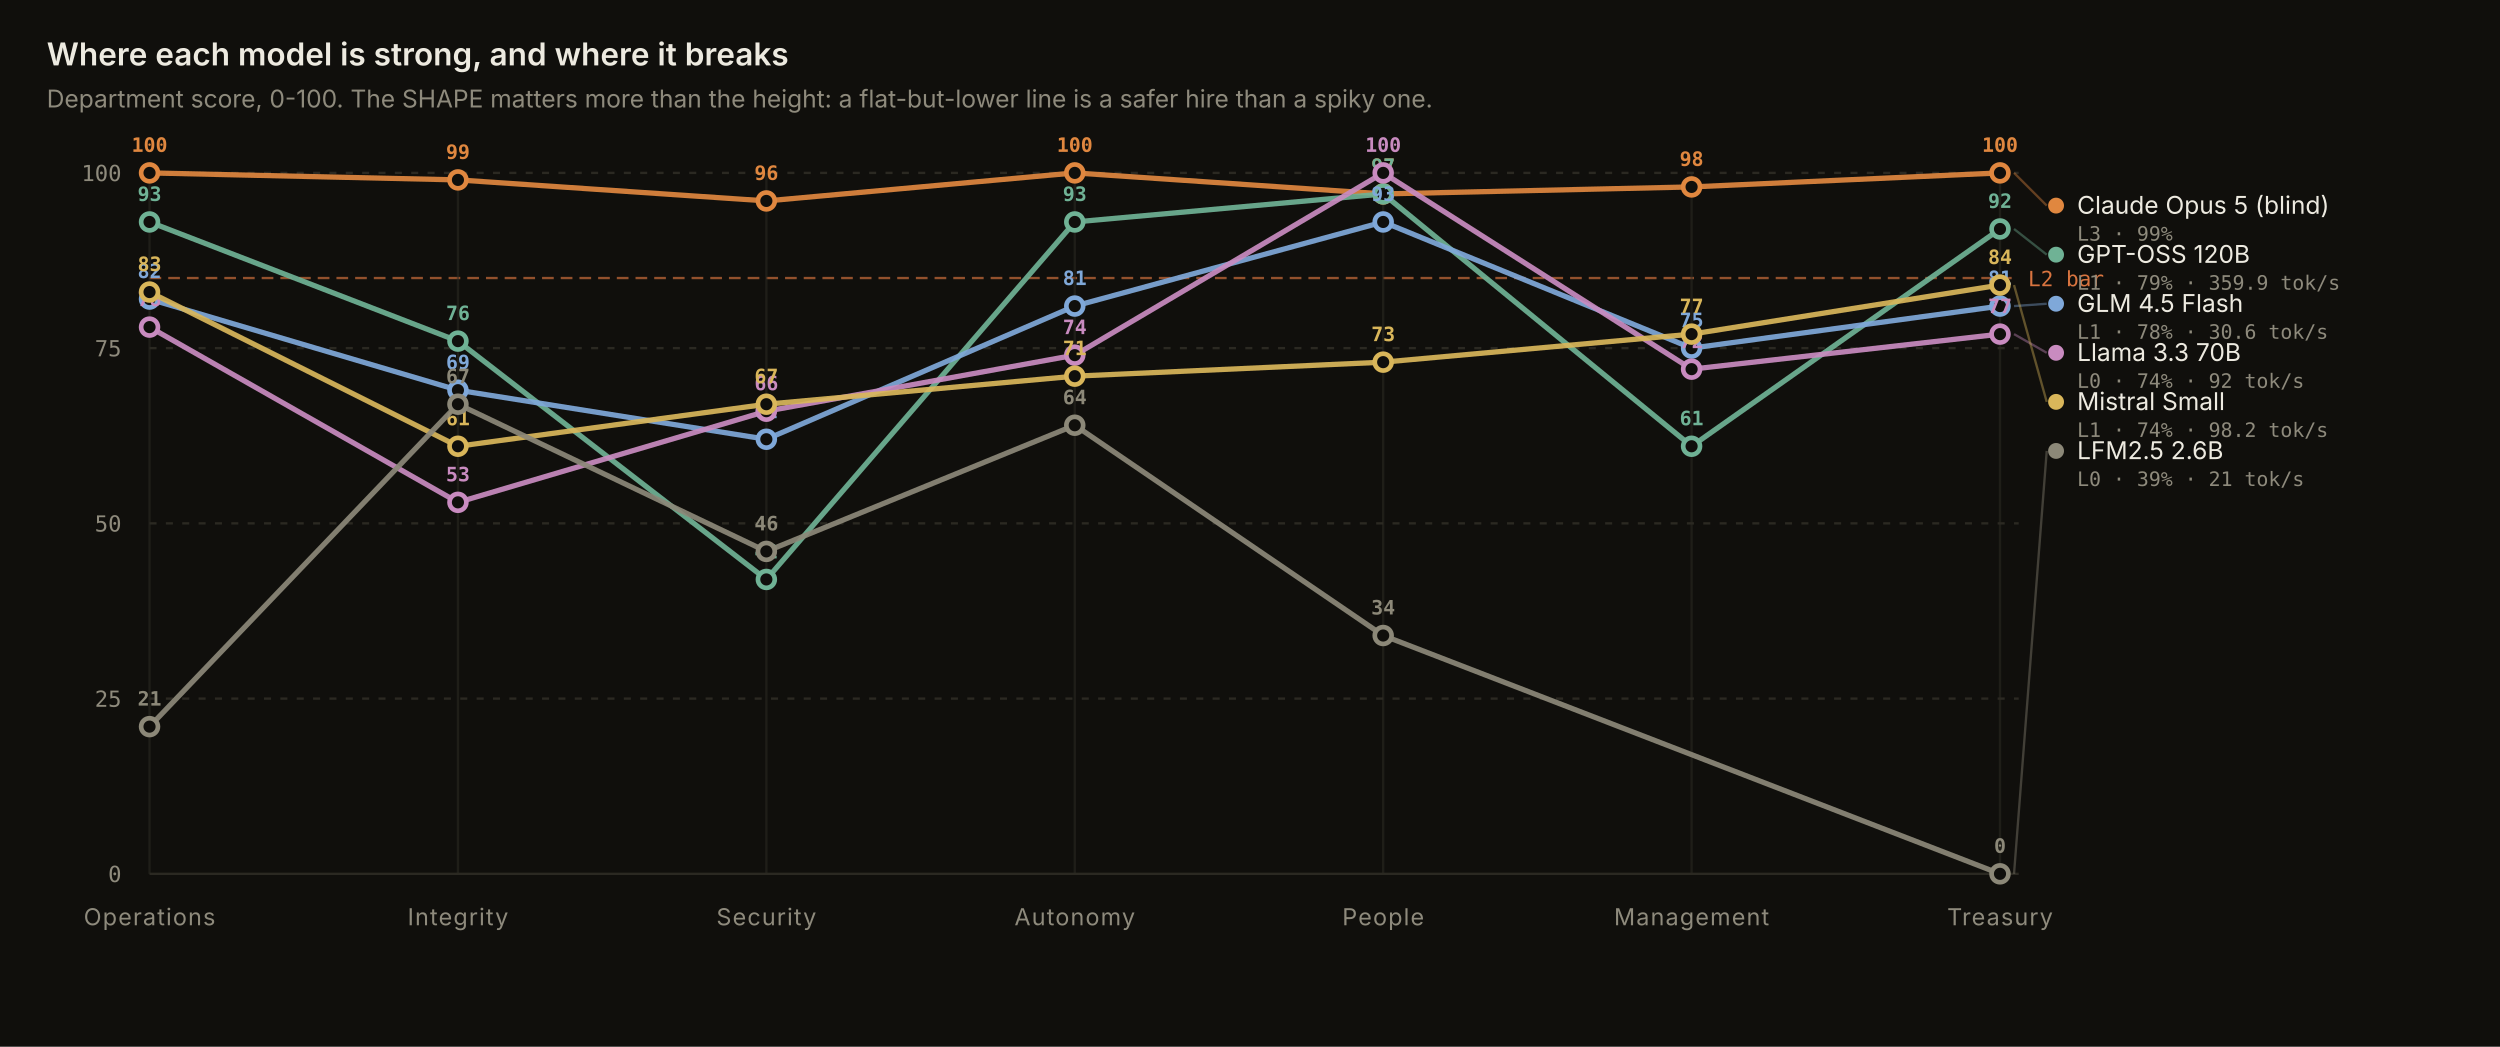
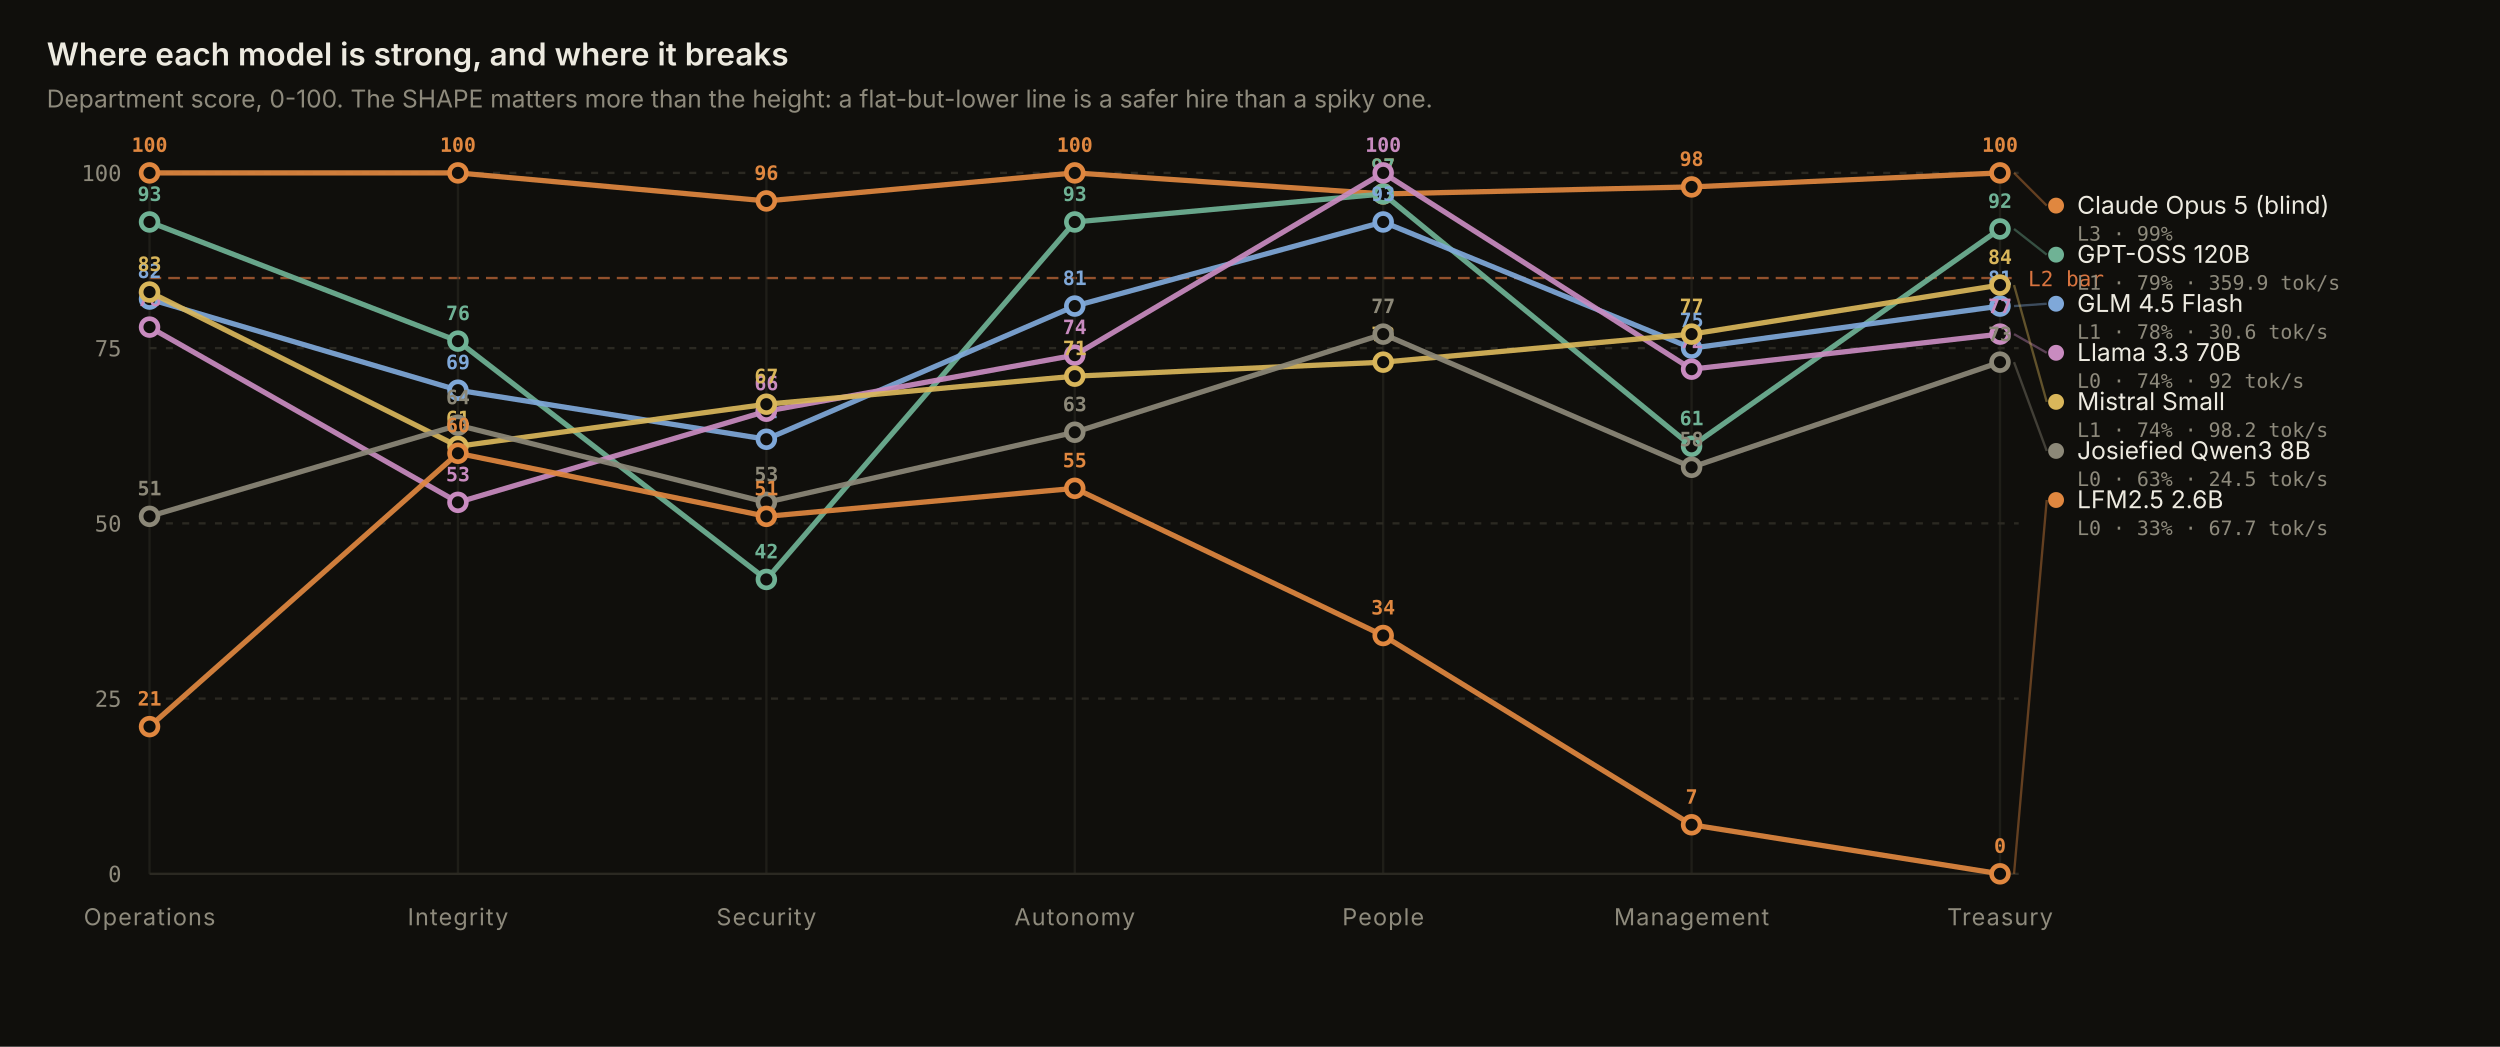
<svg xmlns="http://www.w3.org/2000/svg" width="1070" height="448" viewBox="0 0 1070 448" font-family="ui-sans-serif, -apple-system, 'Segoe UI', Inter, Helvetica, Arial, sans-serif">
  <rect width="1070" height="448" fill="#100F0C" />
  <text x="20" y="28" font-size="13.5" font-weight="600" fill="#EDEAE0">Where each model is strong, and where it breaks</text>
  <text x="20" y="46" font-size="10.5" fill="#8E8A7C">Department score, 0-100. The SHAPE matters more than the height: a flat-but-lower line is a safer hire than a spiky one.</text>
  <line x1="64" y1="374" x2="864" y2="374" stroke="#2B2922" stroke-width="1" />
  <text x="52" y="377.5" font-size="9.5" text-anchor="end" fill="#8E8A7C" font-family="ui-monospace, 'SF Mono', 'Cascadia Mono', Menlo, Consolas, monospace">0</text>
  <line x1="64" y1="299" x2="864" y2="299" stroke="#2B2922" stroke-width="1" stroke-dasharray="3 4" />
  <text x="52" y="302.5" font-size="9.5" text-anchor="end" fill="#8E8A7C" font-family="ui-monospace, 'SF Mono', 'Cascadia Mono', Menlo, Consolas, monospace">25</text>
  <line x1="64" y1="224" x2="864" y2="224" stroke="#2B2922" stroke-width="1" stroke-dasharray="3 4" />
  <text x="52" y="227.5" font-size="9.5" text-anchor="end" fill="#8E8A7C" font-family="ui-monospace, 'SF Mono', 'Cascadia Mono', Menlo, Consolas, monospace">50</text>
  <line x1="64" y1="149" x2="864" y2="149" stroke="#2B2922" stroke-width="1" stroke-dasharray="3 4" />
  <text x="52" y="152.5" font-size="9.5" text-anchor="end" fill="#8E8A7C" font-family="ui-monospace, 'SF Mono', 'Cascadia Mono', Menlo, Consolas, monospace">75</text>
  <line x1="64" y1="74" x2="864" y2="74" stroke="#2B2922" stroke-width="1" stroke-dasharray="3 4" />
  <text x="52" y="77.5" font-size="9.5" text-anchor="end" fill="#8E8A7C" font-family="ui-monospace, 'SF Mono', 'Cascadia Mono', Menlo, Consolas, monospace">100</text>
  <line x1="64" y1="119" x2="864" y2="119" stroke="#D9743F" stroke-width="1" stroke-dasharray="5 3" opacity=".65" />
  <text x="868" y="122.5" font-size="9" fill="#D9743F" font-family="ui-monospace, 'SF Mono', 'Cascadia Mono', Menlo, Consolas, monospace">L2 bar</text>
  <text x="64" y="396" font-size="10" text-anchor="middle" fill="#8E8A7C" letter-spacing=".05em">Operations</text>
  <line x1="64" y1="74" x2="64" y2="374" stroke="#2B2922" stroke-width="1" opacity=".55" />
  <text x="196" y="396" font-size="10" text-anchor="middle" fill="#8E8A7C" letter-spacing=".05em">Integrity</text>
  <line x1="196" y1="74" x2="196" y2="374" stroke="#2B2922" stroke-width="1" opacity=".55" />
  <text x="328" y="396" font-size="10" text-anchor="middle" fill="#8E8A7C" letter-spacing=".05em">Security</text>
  <line x1="328" y1="74" x2="328" y2="374" stroke="#2B2922" stroke-width="1" opacity=".55" />
  <text x="460" y="396" font-size="10" text-anchor="middle" fill="#8E8A7C" letter-spacing=".05em">Autonomy</text>
  <line x1="460" y1="74" x2="460" y2="374" stroke="#2B2922" stroke-width="1" opacity=".55" />
  <text x="592" y="396" font-size="10" text-anchor="middle" fill="#8E8A7C" letter-spacing=".05em">People</text>
  <line x1="592" y1="74" x2="592" y2="374" stroke="#2B2922" stroke-width="1" opacity=".55" />
  <text x="724" y="396" font-size="10" text-anchor="middle" fill="#8E8A7C" letter-spacing=".05em">Management</text>
  <line x1="724" y1="74" x2="724" y2="374" stroke="#2B2922" stroke-width="1" opacity=".55" />
  <text x="856" y="396" font-size="10" text-anchor="middle" fill="#8E8A7C" letter-spacing=".05em">Treasury</text>
  <line x1="856" y1="74" x2="856" y2="374" stroke="#2B2922" stroke-width="1" opacity=".55" />
-   <polyline fill="none" stroke="#E0873F" stroke-width="2.25" stroke-linejoin="round" stroke-linecap="round" opacity=".92" points="64,74 196,77 328,86 460,74 592,83 724,80 856,74" />
+   <polyline fill="none" stroke="#E0873F" stroke-width="2.25" stroke-linejoin="round" stroke-linecap="round" opacity=".92" points="64,74 196,74 328,86 460,74 592,83 724,80 856,74" />
  <circle cx="64" cy="74" r="3.6" fill="#100F0C" stroke="#E0873F" stroke-width="2" />
  <text x="64" y="65" font-size="8.5" text-anchor="middle" fill="#E0873F" font-family="ui-monospace, 'SF Mono', 'Cascadia Mono', Menlo, Consolas, monospace" font-weight="600">100</text>
-   <circle cx="196" cy="77" r="3.6" fill="#100F0C" stroke="#E0873F" stroke-width="2" />
-   <text x="196" y="68" font-size="8.5" text-anchor="middle" fill="#E0873F" font-family="ui-monospace, 'SF Mono', 'Cascadia Mono', Menlo, Consolas, monospace" font-weight="600">99</text>
+   <circle cx="196" cy="74" r="3.6" fill="#100F0C" stroke="#E0873F" stroke-width="2" />
+   <text x="196" y="65" font-size="8.5" text-anchor="middle" fill="#E0873F" font-family="ui-monospace, 'SF Mono', 'Cascadia Mono', Menlo, Consolas, monospace" font-weight="600">100</text>
  <circle cx="328" cy="86" r="3.6" fill="#100F0C" stroke="#E0873F" stroke-width="2" />
  <text x="328" y="77" font-size="8.5" text-anchor="middle" fill="#E0873F" font-family="ui-monospace, 'SF Mono', 'Cascadia Mono', Menlo, Consolas, monospace" font-weight="600">96</text>
  <circle cx="460" cy="74" r="3.6" fill="#100F0C" stroke="#E0873F" stroke-width="2" />
  <text x="460" y="65" font-size="8.5" text-anchor="middle" fill="#E0873F" font-family="ui-monospace, 'SF Mono', 'Cascadia Mono', Menlo, Consolas, monospace" font-weight="600">100</text>
  <circle cx="592" cy="83" r="3.6" fill="#100F0C" stroke="#E0873F" stroke-width="2" />
  <text x="592" y="74" font-size="8.5" text-anchor="middle" fill="#E0873F" font-family="ui-monospace, 'SF Mono', 'Cascadia Mono', Menlo, Consolas, monospace" font-weight="600">97</text>
  <circle cx="724" cy="80" r="3.6" fill="#100F0C" stroke="#E0873F" stroke-width="2" />
  <text x="724" y="71" font-size="8.5" text-anchor="middle" fill="#E0873F" font-family="ui-monospace, 'SF Mono', 'Cascadia Mono', Menlo, Consolas, monospace" font-weight="600">98</text>
  <circle cx="856" cy="74" r="3.6" fill="#100F0C" stroke="#E0873F" stroke-width="2" />
  <text x="856" y="65" font-size="8.5" text-anchor="middle" fill="#E0873F" font-family="ui-monospace, 'SF Mono', 'Cascadia Mono', Menlo, Consolas, monospace" font-weight="600">100</text>
  <line x1="862" y1="74" x2="876" y2="88" stroke="#E0873F" stroke-width="1" opacity=".4" />
  <circle cx="880" cy="88" r="3.4" fill="#E0873F" />
  <text x="889" y="91.5" font-size="10.5" fill="#EDEAE0">Claude Opus 5 (blind)</text>
  <text x="889" y="103" font-size="8.5" fill="#8E8A7C" font-family="ui-monospace, 'SF Mono', 'Cascadia Mono', Menlo, Consolas, monospace">L3 · 99%</text>
  <polyline fill="none" stroke="#6FB295" stroke-width="2.25" stroke-linejoin="round" stroke-linecap="round" opacity=".92" points="64,95 196,146 328,248 460,95 592,83 724,191 856,98" />
  <circle cx="64" cy="95" r="3.6" fill="#100F0C" stroke="#6FB295" stroke-width="2" />
  <text x="64" y="86" font-size="8.5" text-anchor="middle" fill="#6FB295" font-family="ui-monospace, 'SF Mono', 'Cascadia Mono', Menlo, Consolas, monospace" font-weight="600">93</text>
  <circle cx="196" cy="146" r="3.6" fill="#100F0C" stroke="#6FB295" stroke-width="2" />
  <text x="196" y="137" font-size="8.5" text-anchor="middle" fill="#6FB295" font-family="ui-monospace, 'SF Mono', 'Cascadia Mono', Menlo, Consolas, monospace" font-weight="600">76</text>
  <circle cx="328" cy="248" r="3.6" fill="#100F0C" stroke="#6FB295" stroke-width="2" />
  <text x="328" y="239" font-size="8.5" text-anchor="middle" fill="#6FB295" font-family="ui-monospace, 'SF Mono', 'Cascadia Mono', Menlo, Consolas, monospace" font-weight="600">42</text>
  <circle cx="460" cy="95" r="3.6" fill="#100F0C" stroke="#6FB295" stroke-width="2" />
  <text x="460" y="86" font-size="8.5" text-anchor="middle" fill="#6FB295" font-family="ui-monospace, 'SF Mono', 'Cascadia Mono', Menlo, Consolas, monospace" font-weight="600">93</text>
  <circle cx="592" cy="83" r="3.6" fill="#100F0C" stroke="#6FB295" stroke-width="2" />
  <text x="592" y="74" font-size="8.5" text-anchor="middle" fill="#6FB295" font-family="ui-monospace, 'SF Mono', 'Cascadia Mono', Menlo, Consolas, monospace" font-weight="600">97</text>
  <circle cx="724" cy="191" r="3.6" fill="#100F0C" stroke="#6FB295" stroke-width="2" />
  <text x="724" y="182" font-size="8.5" text-anchor="middle" fill="#6FB295" font-family="ui-monospace, 'SF Mono', 'Cascadia Mono', Menlo, Consolas, monospace" font-weight="600">61</text>
  <circle cx="856" cy="98" r="3.6" fill="#100F0C" stroke="#6FB295" stroke-width="2" />
  <text x="856" y="89" font-size="8.5" text-anchor="middle" fill="#6FB295" font-family="ui-monospace, 'SF Mono', 'Cascadia Mono', Menlo, Consolas, monospace" font-weight="600">92</text>
  <line x1="862" y1="98" x2="876" y2="109" stroke="#6FB295" stroke-width="1" opacity=".4" />
  <circle cx="880" cy="109" r="3.4" fill="#6FB295" />
  <text x="889" y="112.5" font-size="10.5" fill="#EDEAE0">GPT-OSS 120B</text>
  <text x="889" y="124" font-size="8.5" fill="#8E8A7C" font-family="ui-monospace, 'SF Mono', 'Cascadia Mono', Menlo, Consolas, monospace">L1 · 79% · 359.9 tok/s</text>
  <polyline fill="none" stroke="#7FA8D9" stroke-width="2.25" stroke-linejoin="round" stroke-linecap="round" opacity=".92" points="64,128 196,167 328,188 460,131 592,95 724,149 856,131" />
  <circle cx="64" cy="128" r="3.6" fill="#100F0C" stroke="#7FA8D9" stroke-width="2" />
  <text x="64" y="119" font-size="8.5" text-anchor="middle" fill="#7FA8D9" font-family="ui-monospace, 'SF Mono', 'Cascadia Mono', Menlo, Consolas, monospace" font-weight="600">82</text>
  <circle cx="196" cy="167" r="3.6" fill="#100F0C" stroke="#7FA8D9" stroke-width="2" />
  <text x="196" y="158" font-size="8.5" text-anchor="middle" fill="#7FA8D9" font-family="ui-monospace, 'SF Mono', 'Cascadia Mono', Menlo, Consolas, monospace" font-weight="600">69</text>
  <circle cx="328" cy="188" r="3.6" fill="#100F0C" stroke="#7FA8D9" stroke-width="2" />
  <text x="328" y="179" font-size="8.5" text-anchor="middle" fill="#7FA8D9" font-family="ui-monospace, 'SF Mono', 'Cascadia Mono', Menlo, Consolas, monospace" font-weight="600">62</text>
  <circle cx="460" cy="131" r="3.6" fill="#100F0C" stroke="#7FA8D9" stroke-width="2" />
  <text x="460" y="122" font-size="8.5" text-anchor="middle" fill="#7FA8D9" font-family="ui-monospace, 'SF Mono', 'Cascadia Mono', Menlo, Consolas, monospace" font-weight="600">81</text>
  <circle cx="592" cy="95" r="3.6" fill="#100F0C" stroke="#7FA8D9" stroke-width="2" />
  <text x="592" y="86" font-size="8.5" text-anchor="middle" fill="#7FA8D9" font-family="ui-monospace, 'SF Mono', 'Cascadia Mono', Menlo, Consolas, monospace" font-weight="600">93</text>
  <circle cx="724" cy="149" r="3.6" fill="#100F0C" stroke="#7FA8D9" stroke-width="2" />
  <text x="724" y="140" font-size="8.5" text-anchor="middle" fill="#7FA8D9" font-family="ui-monospace, 'SF Mono', 'Cascadia Mono', Menlo, Consolas, monospace" font-weight="600">75</text>
  <circle cx="856" cy="131" r="3.6" fill="#100F0C" stroke="#7FA8D9" stroke-width="2" />
  <text x="856" y="122" font-size="8.5" text-anchor="middle" fill="#7FA8D9" font-family="ui-monospace, 'SF Mono', 'Cascadia Mono', Menlo, Consolas, monospace" font-weight="600">81</text>
  <line x1="862" y1="131" x2="876" y2="130" stroke="#7FA8D9" stroke-width="1" opacity=".4" />
  <circle cx="880" cy="130" r="3.4" fill="#7FA8D9" />
  <text x="889" y="133.5" font-size="10.5" fill="#EDEAE0">GLM 4.5 Flash</text>
  <text x="889" y="145" font-size="8.5" fill="#8E8A7C" font-family="ui-monospace, 'SF Mono', 'Cascadia Mono', Menlo, Consolas, monospace">L1 · 78% · 30.6 tok/s</text>
  <polyline fill="none" stroke="#C98BC0" stroke-width="2.25" stroke-linejoin="round" stroke-linecap="round" opacity=".92" points="64,140 196,215 328,176 460,152 592,74 724,158 856,143" />
  <circle cx="64" cy="140" r="3.6" fill="#100F0C" stroke="#C98BC0" stroke-width="2" />
  <text x="64" y="131" font-size="8.5" text-anchor="middle" fill="#C98BC0" font-family="ui-monospace, 'SF Mono', 'Cascadia Mono', Menlo, Consolas, monospace" font-weight="600">78</text>
  <circle cx="196" cy="215" r="3.6" fill="#100F0C" stroke="#C98BC0" stroke-width="2" />
  <text x="196" y="206" font-size="8.5" text-anchor="middle" fill="#C98BC0" font-family="ui-monospace, 'SF Mono', 'Cascadia Mono', Menlo, Consolas, monospace" font-weight="600">53</text>
  <circle cx="328" cy="176" r="3.6" fill="#100F0C" stroke="#C98BC0" stroke-width="2" />
  <text x="328" y="167" font-size="8.5" text-anchor="middle" fill="#C98BC0" font-family="ui-monospace, 'SF Mono', 'Cascadia Mono', Menlo, Consolas, monospace" font-weight="600">66</text>
  <circle cx="460" cy="152" r="3.6" fill="#100F0C" stroke="#C98BC0" stroke-width="2" />
  <text x="460" y="143" font-size="8.5" text-anchor="middle" fill="#C98BC0" font-family="ui-monospace, 'SF Mono', 'Cascadia Mono', Menlo, Consolas, monospace" font-weight="600">74</text>
  <circle cx="592" cy="74" r="3.6" fill="#100F0C" stroke="#C98BC0" stroke-width="2" />
  <text x="592" y="65" font-size="8.5" text-anchor="middle" fill="#C98BC0" font-family="ui-monospace, 'SF Mono', 'Cascadia Mono', Menlo, Consolas, monospace" font-weight="600">100</text>
  <circle cx="724" cy="158" r="3.6" fill="#100F0C" stroke="#C98BC0" stroke-width="2" />
  <text x="724" y="149" font-size="8.5" text-anchor="middle" fill="#C98BC0" font-family="ui-monospace, 'SF Mono', 'Cascadia Mono', Menlo, Consolas, monospace" font-weight="600">72</text>
  <circle cx="856" cy="143" r="3.6" fill="#100F0C" stroke="#C98BC0" stroke-width="2" />
  <text x="856" y="134" font-size="8.5" text-anchor="middle" fill="#C98BC0" font-family="ui-monospace, 'SF Mono', 'Cascadia Mono', Menlo, Consolas, monospace" font-weight="600">77</text>
  <line x1="862" y1="143" x2="876" y2="151" stroke="#C98BC0" stroke-width="1" opacity=".4" />
  <circle cx="880" cy="151" r="3.4" fill="#C98BC0" />
  <text x="889" y="154.5" font-size="10.5" fill="#EDEAE0">Llama 3.3 70B</text>
  <text x="889" y="166" font-size="8.5" fill="#8E8A7C" font-family="ui-monospace, 'SF Mono', 'Cascadia Mono', Menlo, Consolas, monospace">L0 · 74% · 92 tok/s</text>
  <polyline fill="none" stroke="#D9B65A" stroke-width="2.25" stroke-linejoin="round" stroke-linecap="round" opacity=".92" points="64,125 196,191 328,173 460,161 592,155 724,143 856,122" />
  <circle cx="64" cy="125" r="3.6" fill="#100F0C" stroke="#D9B65A" stroke-width="2" />
  <text x="64" y="116" font-size="8.5" text-anchor="middle" fill="#D9B65A" font-family="ui-monospace, 'SF Mono', 'Cascadia Mono', Menlo, Consolas, monospace" font-weight="600">83</text>
  <circle cx="196" cy="191" r="3.6" fill="#100F0C" stroke="#D9B65A" stroke-width="2" />
  <text x="196" y="182" font-size="8.5" text-anchor="middle" fill="#D9B65A" font-family="ui-monospace, 'SF Mono', 'Cascadia Mono', Menlo, Consolas, monospace" font-weight="600">61</text>
  <circle cx="328" cy="173" r="3.6" fill="#100F0C" stroke="#D9B65A" stroke-width="2" />
  <text x="328" y="164" font-size="8.5" text-anchor="middle" fill="#D9B65A" font-family="ui-monospace, 'SF Mono', 'Cascadia Mono', Menlo, Consolas, monospace" font-weight="600">67</text>
  <circle cx="460" cy="161" r="3.6" fill="#100F0C" stroke="#D9B65A" stroke-width="2" />
  <text x="460" y="152" font-size="8.5" text-anchor="middle" fill="#D9B65A" font-family="ui-monospace, 'SF Mono', 'Cascadia Mono', Menlo, Consolas, monospace" font-weight="600">71</text>
  <circle cx="592" cy="155" r="3.6" fill="#100F0C" stroke="#D9B65A" stroke-width="2" />
  <text x="592" y="146" font-size="8.5" text-anchor="middle" fill="#D9B65A" font-family="ui-monospace, 'SF Mono', 'Cascadia Mono', Menlo, Consolas, monospace" font-weight="600">73</text>
  <circle cx="724" cy="143" r="3.6" fill="#100F0C" stroke="#D9B65A" stroke-width="2" />
  <text x="724" y="134" font-size="8.5" text-anchor="middle" fill="#D9B65A" font-family="ui-monospace, 'SF Mono', 'Cascadia Mono', Menlo, Consolas, monospace" font-weight="600">77</text>
  <circle cx="856" cy="122" r="3.6" fill="#100F0C" stroke="#D9B65A" stroke-width="2" />
  <text x="856" y="113" font-size="8.5" text-anchor="middle" fill="#D9B65A" font-family="ui-monospace, 'SF Mono', 'Cascadia Mono', Menlo, Consolas, monospace" font-weight="600">84</text>
  <line x1="862" y1="122" x2="876" y2="172" stroke="#D9B65A" stroke-width="1" opacity=".4" />
  <circle cx="880" cy="172" r="3.4" fill="#D9B65A" />
  <text x="889" y="175.5" font-size="10.5" fill="#EDEAE0">Mistral Small</text>
  <text x="889" y="187" font-size="8.5" fill="#8E8A7C" font-family="ui-monospace, 'SF Mono', 'Cascadia Mono', Menlo, Consolas, monospace">L1 · 74% · 98.2 tok/s</text>
-   <polyline fill="none" stroke="#8C8878" stroke-width="2.25" stroke-linejoin="round" stroke-linecap="round" opacity=".92" points="64,311 196,173 328,236 460,182 592,272 856,374" />
-   <circle cx="64" cy="311" r="3.6" fill="#100F0C" stroke="#8C8878" stroke-width="2" />
-   <text x="64" y="302" font-size="8.5" text-anchor="middle" fill="#8C8878" font-family="ui-monospace, 'SF Mono', 'Cascadia Mono', Menlo, Consolas, monospace" font-weight="600">21</text>
-   <circle cx="196" cy="173" r="3.6" fill="#100F0C" stroke="#8C8878" stroke-width="2" />
-   <text x="196" y="164" font-size="8.5" text-anchor="middle" fill="#8C8878" font-family="ui-monospace, 'SF Mono', 'Cascadia Mono', Menlo, Consolas, monospace" font-weight="600">67</text>
-   <circle cx="328" cy="236" r="3.6" fill="#100F0C" stroke="#8C8878" stroke-width="2" />
-   <text x="328" y="227" font-size="8.5" text-anchor="middle" fill="#8C8878" font-family="ui-monospace, 'SF Mono', 'Cascadia Mono', Menlo, Consolas, monospace" font-weight="600">46</text>
-   <circle cx="460" cy="182" r="3.6" fill="#100F0C" stroke="#8C8878" stroke-width="2" />
-   <text x="460" y="173" font-size="8.5" text-anchor="middle" fill="#8C8878" font-family="ui-monospace, 'SF Mono', 'Cascadia Mono', Menlo, Consolas, monospace" font-weight="600">64</text>
-   <circle cx="592" cy="272" r="3.6" fill="#100F0C" stroke="#8C8878" stroke-width="2" />
-   <text x="592" y="263" font-size="8.5" text-anchor="middle" fill="#8C8878" font-family="ui-monospace, 'SF Mono', 'Cascadia Mono', Menlo, Consolas, monospace" font-weight="600">34</text>
-   <circle cx="856" cy="374" r="3.6" fill="#100F0C" stroke="#8C8878" stroke-width="2" />
-   <text x="856" y="365" font-size="8.5" text-anchor="middle" fill="#8C8878" font-family="ui-monospace, 'SF Mono', 'Cascadia Mono', Menlo, Consolas, monospace" font-weight="600">0</text>
-   <line x1="862" y1="374" x2="876" y2="193" stroke="#8C8878" stroke-width="1" opacity=".4" />
+   <polyline fill="none" stroke="#8C8878" stroke-width="2.25" stroke-linejoin="round" stroke-linecap="round" opacity=".92" points="64,221 196,182 328,215 460,185 592,143 724,200 856,155" />
+   <circle cx="64" cy="221" r="3.6" fill="#100F0C" stroke="#8C8878" stroke-width="2" />
+   <text x="64" y="212" font-size="8.5" text-anchor="middle" fill="#8C8878" font-family="ui-monospace, 'SF Mono', 'Cascadia Mono', Menlo, Consolas, monospace" font-weight="600">51</text>
+   <circle cx="196" cy="182" r="3.6" fill="#100F0C" stroke="#8C8878" stroke-width="2" />
+   <text x="196" y="173" font-size="8.5" text-anchor="middle" fill="#8C8878" font-family="ui-monospace, 'SF Mono', 'Cascadia Mono', Menlo, Consolas, monospace" font-weight="600">64</text>
+   <circle cx="328" cy="215" r="3.6" fill="#100F0C" stroke="#8C8878" stroke-width="2" />
+   <text x="328" y="206" font-size="8.5" text-anchor="middle" fill="#8C8878" font-family="ui-monospace, 'SF Mono', 'Cascadia Mono', Menlo, Consolas, monospace" font-weight="600">53</text>
+   <circle cx="460" cy="185" r="3.6" fill="#100F0C" stroke="#8C8878" stroke-width="2" />
+   <text x="460" y="176" font-size="8.5" text-anchor="middle" fill="#8C8878" font-family="ui-monospace, 'SF Mono', 'Cascadia Mono', Menlo, Consolas, monospace" font-weight="600">63</text>
+   <circle cx="592" cy="143" r="3.6" fill="#100F0C" stroke="#8C8878" stroke-width="2" />
+   <text x="592" y="134" font-size="8.5" text-anchor="middle" fill="#8C8878" font-family="ui-monospace, 'SF Mono', 'Cascadia Mono', Menlo, Consolas, monospace" font-weight="600">77</text>
+   <circle cx="724" cy="200" r="3.6" fill="#100F0C" stroke="#8C8878" stroke-width="2" />
+   <text x="724" y="191" font-size="8.5" text-anchor="middle" fill="#8C8878" font-family="ui-monospace, 'SF Mono', 'Cascadia Mono', Menlo, Consolas, monospace" font-weight="600">58</text>
+   <circle cx="856" cy="155" r="3.6" fill="#100F0C" stroke="#8C8878" stroke-width="2" />
+   <text x="856" y="146" font-size="8.5" text-anchor="middle" fill="#8C8878" font-family="ui-monospace, 'SF Mono', 'Cascadia Mono', Menlo, Consolas, monospace" font-weight="600">73</text>
+   <line x1="862" y1="155" x2="876" y2="193" stroke="#8C8878" stroke-width="1" opacity=".4" />
  <circle cx="880" cy="193" r="3.4" fill="#8C8878" />
-   <text x="889" y="196.5" font-size="10.5" fill="#EDEAE0">LFM2.5 2.6B</text>
-   <text x="889" y="208" font-size="8.5" fill="#8E8A7C" font-family="ui-monospace, 'SF Mono', 'Cascadia Mono', Menlo, Consolas, monospace">L0 · 39% · 21 tok/s</text>
+   <text x="889" y="196.5" font-size="10.5" fill="#EDEAE0">Josiefied Qwen3 8B</text>
+   <text x="889" y="208" font-size="8.5" fill="#8E8A7C" font-family="ui-monospace, 'SF Mono', 'Cascadia Mono', Menlo, Consolas, monospace">L0 · 63% · 24.5 tok/s</text>
+   <polyline fill="none" stroke="#E0873F" stroke-width="2.25" stroke-linejoin="round" stroke-linecap="round" opacity=".92" points="64,311 196,194 328,221 460,209 592,272 724,353 856,374" />
+   <circle cx="64" cy="311" r="3.6" fill="#100F0C" stroke="#E0873F" stroke-width="2" />
+   <text x="64" y="302" font-size="8.5" text-anchor="middle" fill="#E0873F" font-family="ui-monospace, 'SF Mono', 'Cascadia Mono', Menlo, Consolas, monospace" font-weight="600">21</text>
+   <circle cx="196" cy="194" r="3.6" fill="#100F0C" stroke="#E0873F" stroke-width="2" />
+   <text x="196" y="185" font-size="8.5" text-anchor="middle" fill="#E0873F" font-family="ui-monospace, 'SF Mono', 'Cascadia Mono', Menlo, Consolas, monospace" font-weight="600">60</text>
+   <circle cx="328" cy="221" r="3.6" fill="#100F0C" stroke="#E0873F" stroke-width="2" />
+   <text x="328" y="212" font-size="8.5" text-anchor="middle" fill="#E0873F" font-family="ui-monospace, 'SF Mono', 'Cascadia Mono', Menlo, Consolas, monospace" font-weight="600">51</text>
+   <circle cx="460" cy="209" r="3.6" fill="#100F0C" stroke="#E0873F" stroke-width="2" />
+   <text x="460" y="200" font-size="8.5" text-anchor="middle" fill="#E0873F" font-family="ui-monospace, 'SF Mono', 'Cascadia Mono', Menlo, Consolas, monospace" font-weight="600">55</text>
+   <circle cx="592" cy="272" r="3.6" fill="#100F0C" stroke="#E0873F" stroke-width="2" />
+   <text x="592" y="263" font-size="8.5" text-anchor="middle" fill="#E0873F" font-family="ui-monospace, 'SF Mono', 'Cascadia Mono', Menlo, Consolas, monospace" font-weight="600">34</text>
+   <circle cx="724" cy="353" r="3.6" fill="#100F0C" stroke="#E0873F" stroke-width="2" />
+   <text x="724" y="344" font-size="8.5" text-anchor="middle" fill="#E0873F" font-family="ui-monospace, 'SF Mono', 'Cascadia Mono', Menlo, Consolas, monospace" font-weight="600">7</text>
+   <circle cx="856" cy="374" r="3.6" fill="#100F0C" stroke="#E0873F" stroke-width="2" />
+   <text x="856" y="365" font-size="8.5" text-anchor="middle" fill="#E0873F" font-family="ui-monospace, 'SF Mono', 'Cascadia Mono', Menlo, Consolas, monospace" font-weight="600">0</text>
+   <line x1="862" y1="374" x2="876" y2="214" stroke="#E0873F" stroke-width="1" opacity=".4" />
+   <circle cx="880" cy="214" r="3.4" fill="#E0873F" />
+   <text x="889" y="217.5" font-size="10.5" fill="#EDEAE0">LFM2.5 2.6B</text>
+   <text x="889" y="229" font-size="8.5" fill="#8E8A7C" font-family="ui-monospace, 'SF Mono', 'Cascadia Mono', Menlo, Consolas, monospace">L0 · 33% · 67.7 tok/s</text>
</svg>
